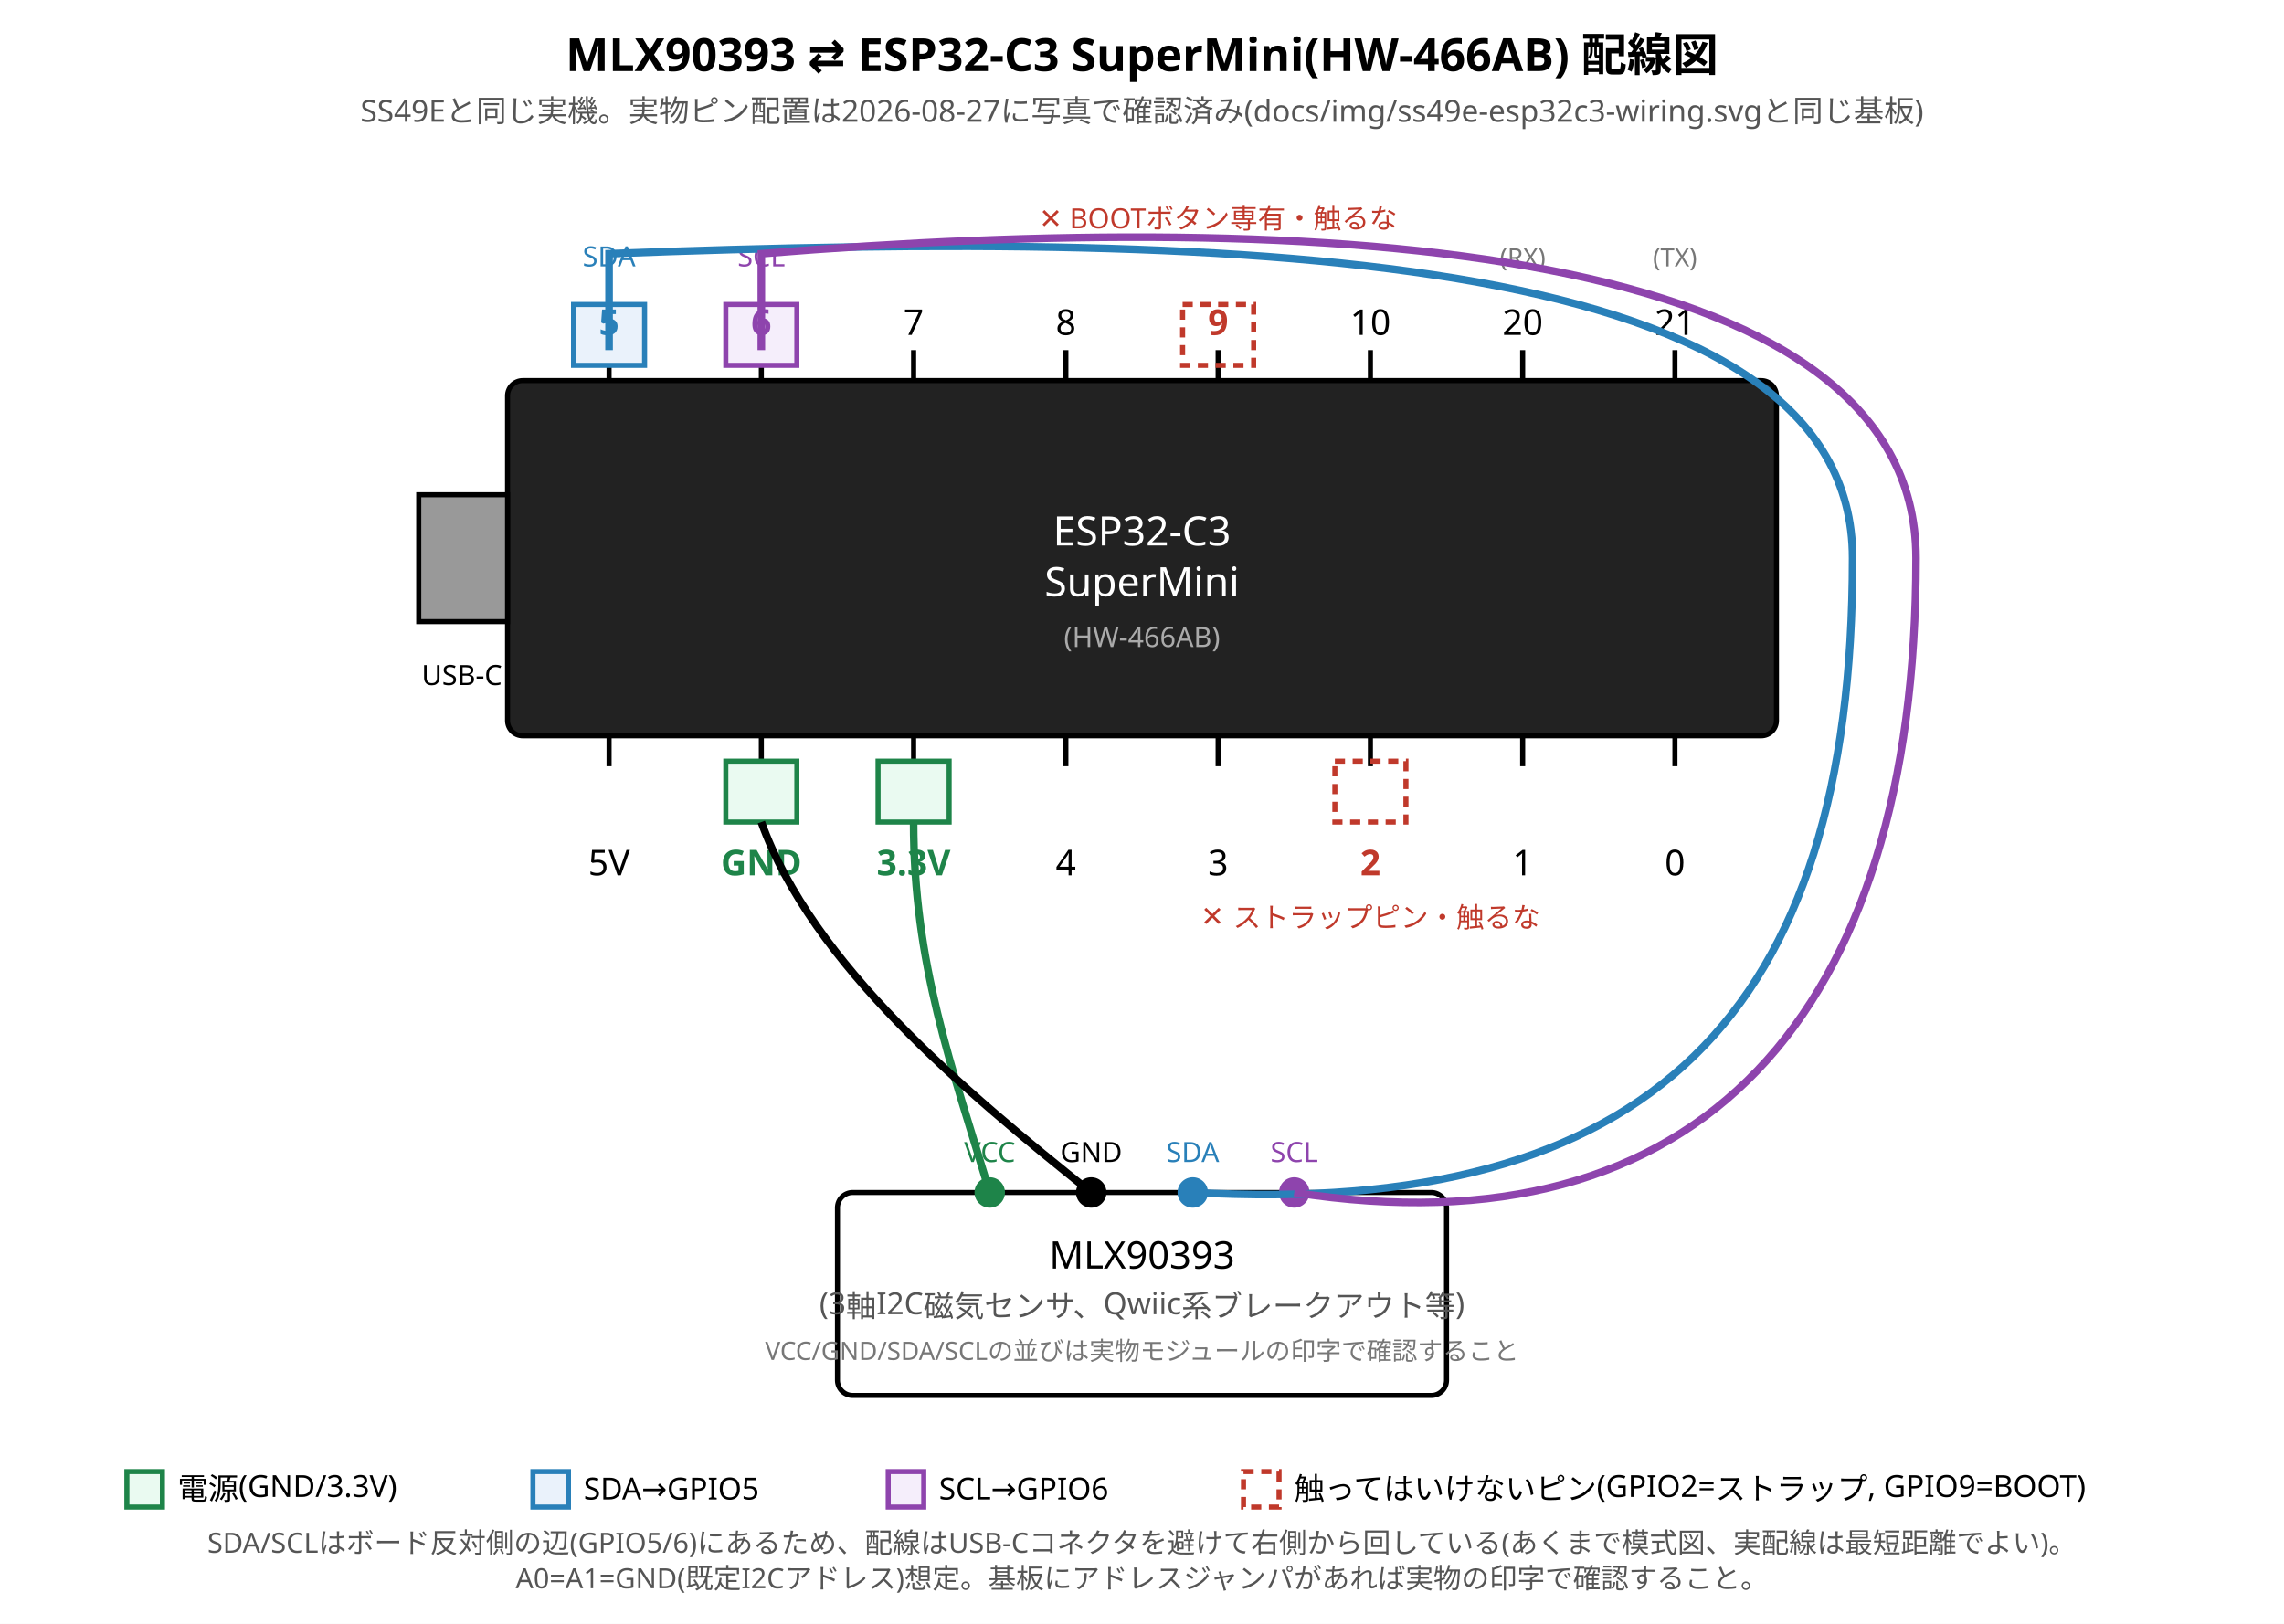
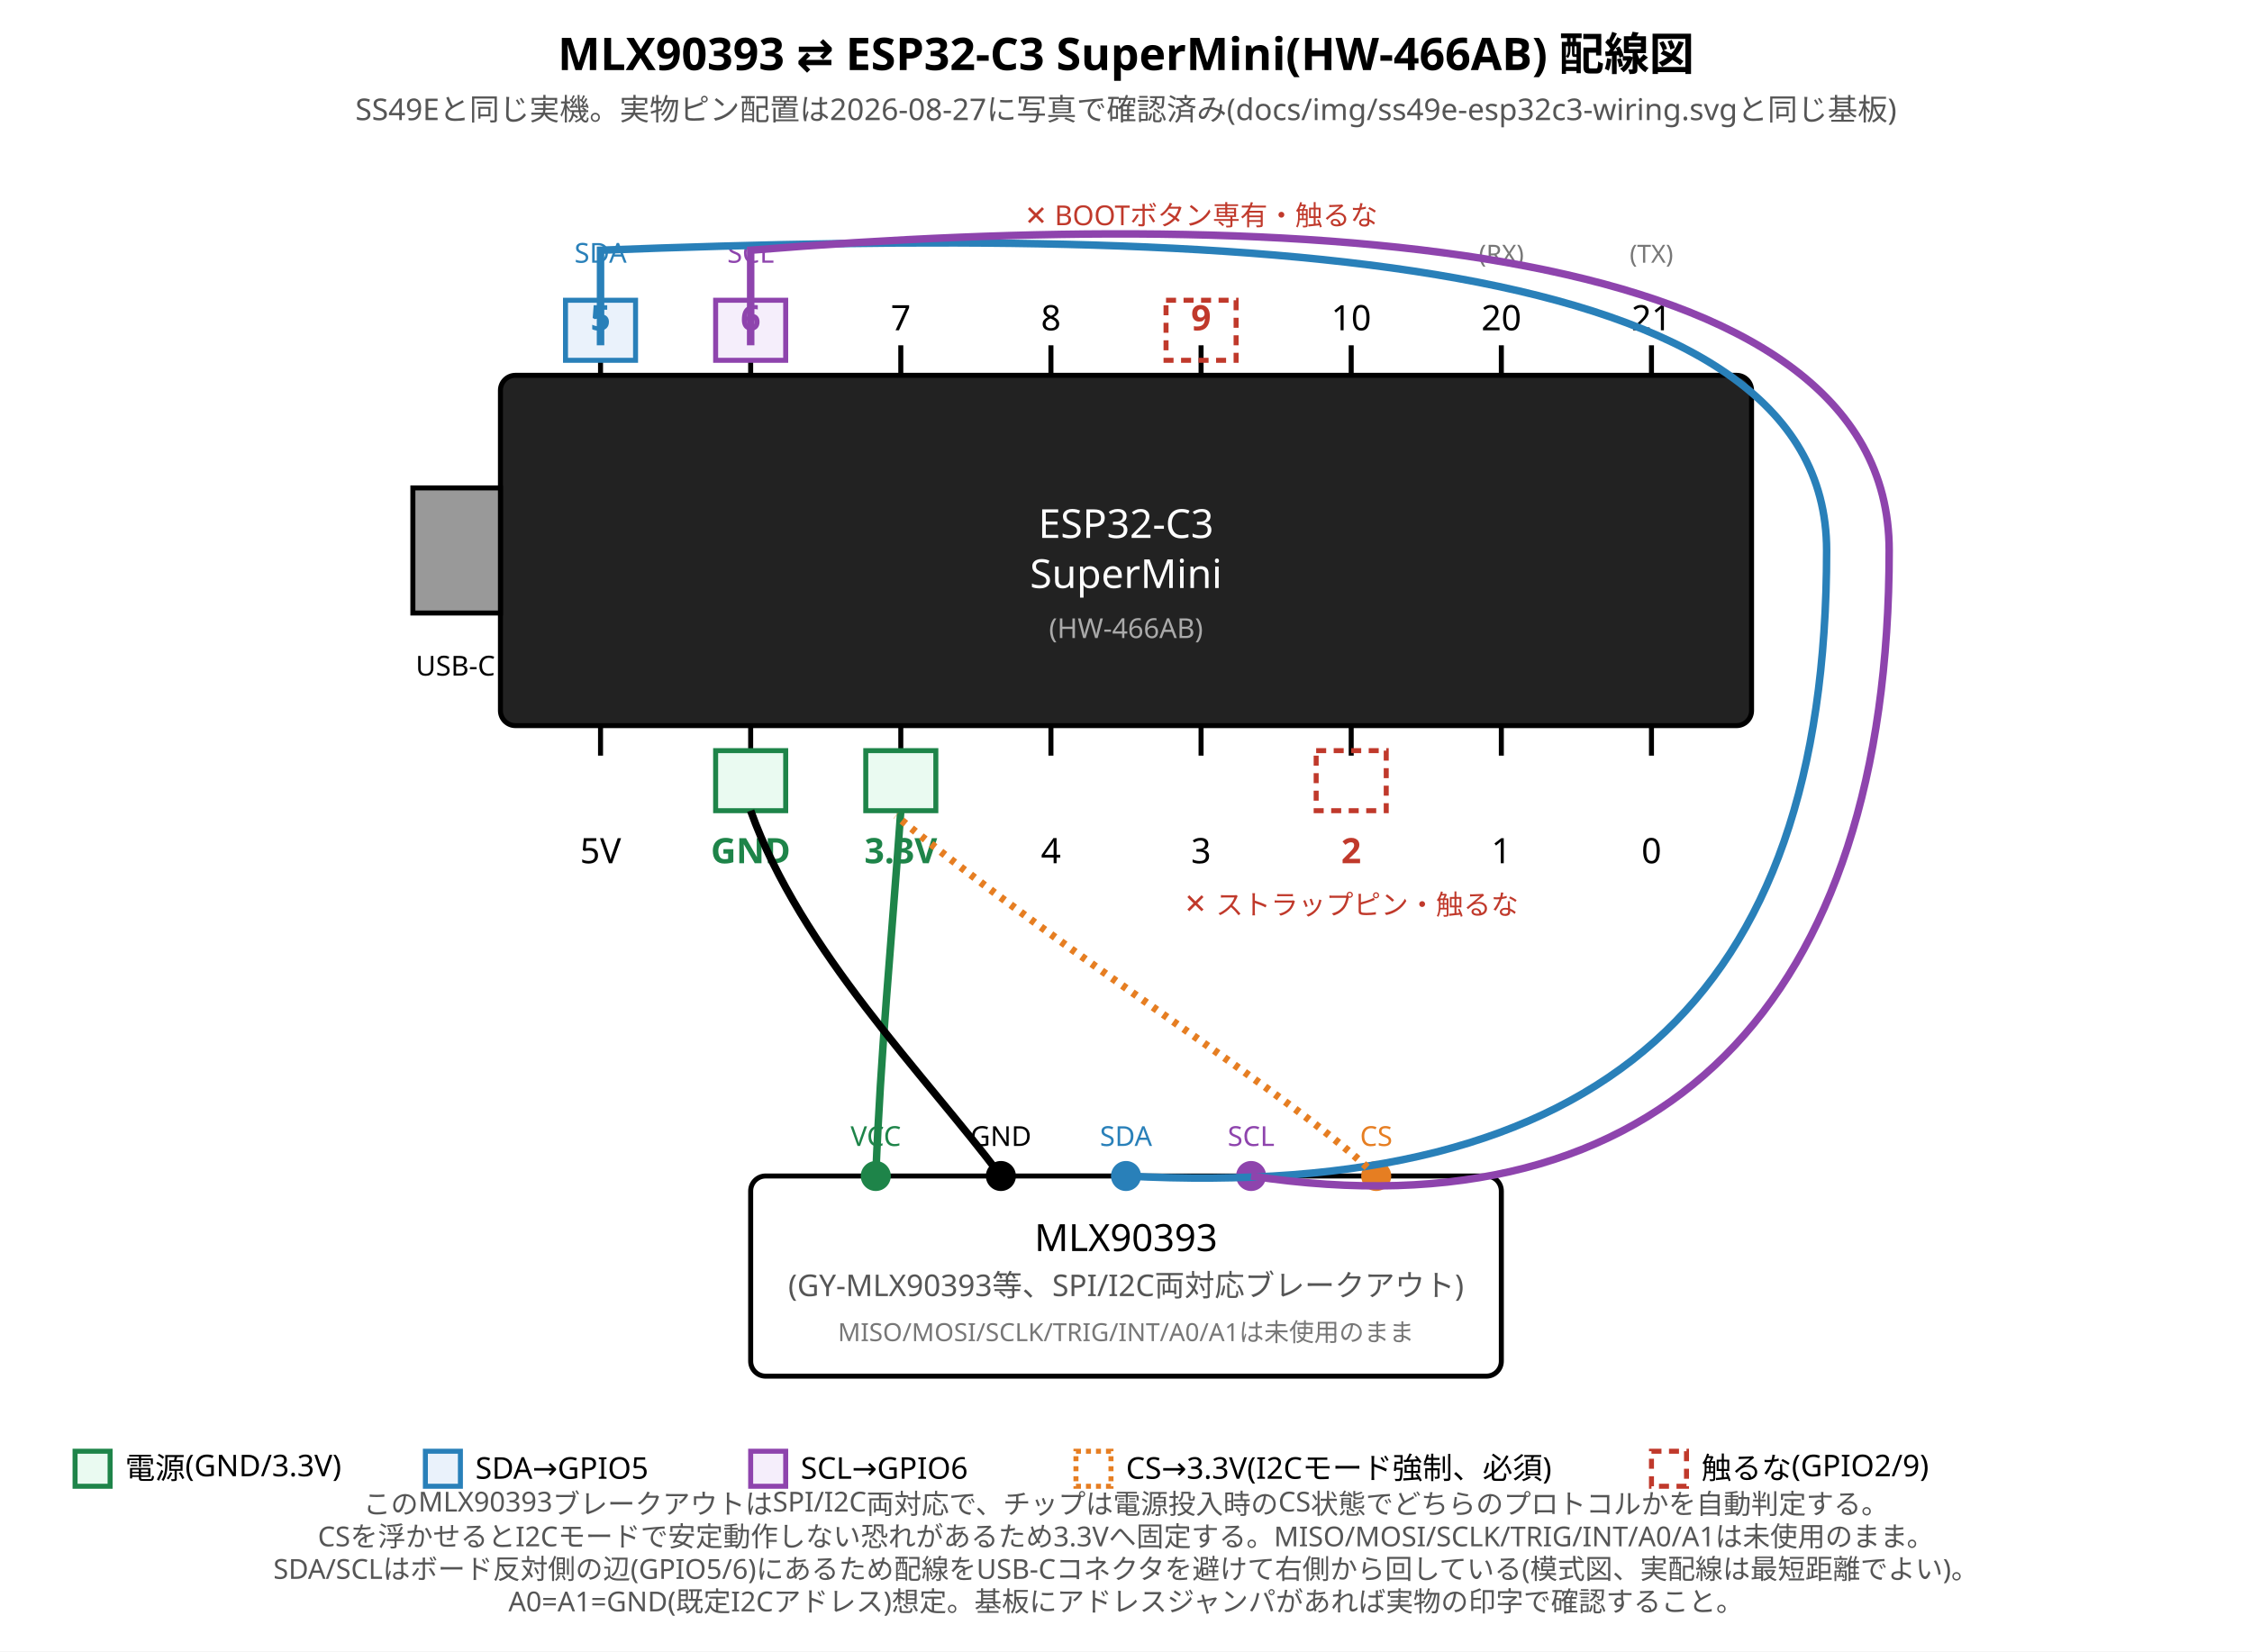
- <svg xmlns="http://www.w3.org/2000/svg" viewBox="0 0 900 640" font-family="sans-serif">
-   <rect x="0" y="0" width="900" height="640" fill="white" />
+ <svg xmlns="http://www.w3.org/2000/svg" viewBox="0 0 900 660" font-family="sans-serif">
+   <rect x="0" y="0" width="900" height="660" fill="white" />
  <text x="450" y="28" text-anchor="middle" font-size="18" font-weight="bold" fill="black">
    MLX90393 ⇄ ESP32-C3 SuperMini(HW-466AB) 配線図
  </text>
  <text x="450" y="48" text-anchor="middle" font-size="12" fill="#555">
    SS49Eと同じ実機。実物ピン配置は2026-08-27に写真で確認済み(docs/img/ss49e-esp32c3-wiring.svgと同じ基板)
  </text>
  <rect x="200" y="150" width="500" height="140" rx="6" fill="#222" stroke="black" stroke-width="2" />
  <text x="450" y="215" text-anchor="middle" font-size="16" fill="white">ESP32-C3</text>
  <text x="450" y="235" text-anchor="middle" font-size="16" fill="white">SuperMini</text>
  <text x="450" y="255" text-anchor="middle" font-size="11" fill="#aaa">(HW-466AB)</text>
  <rect x="165" y="195" width="35" height="50" fill="#999" stroke="black" stroke-width="2" />
  <text x="182" y="270" text-anchor="middle" font-size="11" fill="black">USB-C</text>
  <g stroke="black" stroke-width="2">
    <line x1="240" y1="150" x2="240" y2="138" />
    <line x1="300" y1="150" x2="300" y2="138" />
    <line x1="360" y1="150" x2="360" y2="138" />
    <line x1="420" y1="150" x2="420" y2="138" />
    <line x1="480" y1="150" x2="480" y2="138" />
    <line x1="540" y1="150" x2="540" y2="138" />
    <line x1="600" y1="150" x2="600" y2="138" />
    <line x1="660" y1="150" x2="660" y2="138" />
  </g>
  <rect x="226" y="120" width="28" height="24" fill="#eaf2fb" stroke="#2980b9" stroke-width="2" />
  <rect x="286" y="120" width="28" height="24" fill="#f5eefb" stroke="#8e44ad" stroke-width="2" />
  <rect x="466" y="120" width="28" height="24" fill="none" stroke="#c0392b" stroke-width="2" stroke-dasharray="4,3" />
  <g font-size="14" text-anchor="middle" fill="black">
    <text x="240" y="132" fill="#2980b9" font-weight="bold">5</text>
    <text x="300" y="132" fill="#8e44ad" font-weight="bold">6</text>
    <text x="360" y="132">7</text>
    <text x="420" y="132">8</text>
    <text x="480" y="132" fill="#c0392b" font-weight="bold">9</text>
    <text x="540" y="132">10</text>
    <text x="600" y="132">20</text>
    <text x="660" y="132">21</text>
  </g>
  <text x="240" y="105" text-anchor="middle" font-size="11" fill="#2980b9">SDA</text>
  <text x="300" y="105" text-anchor="middle" font-size="11" fill="#8e44ad">SCL</text>
  <text x="480" y="90" text-anchor="middle" font-size="11" fill="#c0392b">✕ BOOTボタン専有・触るな</text>
  <text x="600" y="105" text-anchor="middle" font-size="10" fill="#777">(RX)</text>
  <text x="660" y="105" text-anchor="middle" font-size="10" fill="#777">(TX)</text>
  <g stroke="black" stroke-width="2">
    <line x1="240" y1="290" x2="240" y2="302" />
    <line x1="300" y1="290" x2="300" y2="302" />
    <line x1="360" y1="290" x2="360" y2="302" />
    <line x1="420" y1="290" x2="420" y2="302" />
    <line x1="480" y1="290" x2="480" y2="302" />
    <line x1="540" y1="290" x2="540" y2="302" />
    <line x1="600" y1="290" x2="600" y2="302" />
    <line x1="660" y1="290" x2="660" y2="302" />
  </g>
  <rect x="286" y="300" width="28" height="24" fill="#eafaf1" stroke="#1e8449" stroke-width="2" />
  <rect x="346" y="300" width="28" height="24" fill="#eafaf1" stroke="#1e8449" stroke-width="2" />
  <rect x="526" y="300" width="28" height="24" fill="none" stroke="#c0392b" stroke-width="2" stroke-dasharray="4,3" />
  <g font-size="14" text-anchor="middle" fill="black">
    <text x="240" y="345">5V</text>
    <text x="300" y="345" fill="#1e8449" font-weight="bold">GND</text>
    <text x="360" y="345" fill="#1e8449" font-weight="bold">3.3V</text>
    <text x="420" y="345">4</text>
    <text x="480" y="345">3</text>
    <text x="540" y="345" fill="#c0392b" font-weight="bold">2</text>
    <text x="600" y="345">1</text>
    <text x="660" y="345">0</text>
  </g>
  <text x="540" y="365" text-anchor="middle" font-size="11" fill="#c0392b">✕ ストラップピン・触るな</text>
-   <rect x="330" y="470" width="240" height="80" rx="6" fill="none" stroke="black" stroke-width="2" />
+   <rect x="300" y="470" width="300" height="80" rx="6" fill="none" stroke="black" stroke-width="2" />
  <text x="450" y="500" text-anchor="middle" font-size="15" fill="black">MLX90393</text>
-   <text x="450" y="518" text-anchor="middle" font-size="12" fill="#555">(3軸I2C磁気センサ、Qwiic系ブレークアウト等)</text>
-   <text x="450" y="536" text-anchor="middle" font-size="10" fill="#777">VCC/GND/SDA/SCLの並びは実物モジュールの印字で確認すること</text>
-   <circle cx="390" cy="470" r="6" fill="#1e8449" />
-   <circle cx="430" cy="470" r="6" fill="black" />
-   <circle cx="470" cy="470" r="6" fill="#2980b9" />
-   <circle cx="510" cy="470" r="6" fill="#8e44ad" />
-   <text x="390" y="458" text-anchor="middle" font-size="11" fill="#1e8449">VCC</text>
-   <text x="430" y="458" text-anchor="middle" font-size="11" fill="black">GND</text>
-   <text x="470" y="458" text-anchor="middle" font-size="11" fill="#2980b9">SDA</text>
-   <text x="510" y="458" text-anchor="middle" font-size="11" fill="#8e44ad">SCL</text>
-   <path d="M 390 470 C 375 420, 360 380, 360 324" fill="none" stroke="#1e8449" stroke-width="3" />
-   <path d="M 430 470 C 380 430, 320 380, 300 324" fill="none" stroke="black" stroke-width="3" />
-   <path d="M 470 470 C 650 480, 730 400, 730 220 C 730 100, 500 90, 240 100 L 240 138" fill="none" stroke="#2980b9" stroke-width="3" />
-   <path d="M 510 470 C 670 495, 755 400, 755 220 C 755 95, 520 82, 300 100 L 300 138" fill="none" stroke="#8e44ad" stroke-width="3" />
+   <text x="450" y="518" text-anchor="middle" font-size="12" fill="#555">(GY-MLX90393等、SPI/I2C両対応ブレークアウト)</text>
+   <text x="450" y="536" text-anchor="middle" font-size="10" fill="#777">MISO/MOSI/SCLK/TRIG/INT/A0/A1は未使用のまま</text>
+   <circle cx="350" cy="470" r="6" fill="#1e8449" />
+   <circle cx="400" cy="470" r="6" fill="black" />
+   <circle cx="450" cy="470" r="6" fill="#2980b9" />
+   <circle cx="500" cy="470" r="6" fill="#8e44ad" />
+   <circle cx="550" cy="470" r="6" fill="#e67e22" />
+   <text x="350" y="458" text-anchor="middle" font-size="11" fill="#1e8449">VCC</text>
+   <text x="400" y="458" text-anchor="middle" font-size="11" fill="black">GND</text>
+   <text x="450" y="458" text-anchor="middle" font-size="11" fill="#2980b9">SDA</text>
+   <text x="500" y="458" text-anchor="middle" font-size="11" fill="#8e44ad">SCL</text>
+   <text x="550" y="458" text-anchor="middle" font-size="11" fill="#e67e22">CS</text>
+   <path d="M 350 470 C 352 420, 356 380, 360 324" fill="none" stroke="#1e8449" stroke-width="3" />
+   <path d="M 400 470 C 370 430, 320 380, 300 324" fill="none" stroke="black" stroke-width="3" />
+   <path d="M 450 470 C 640 480, 730 400, 730 220 C 730 100, 500 90, 240 100 L 240 138" fill="none" stroke="#2980b9" stroke-width="3" />
+   <path d="M 500 470 C 665 495, 755 400, 755 220 C 755 95, 520 82, 300 100 L 300 138" fill="none" stroke="#8e44ad" stroke-width="3" />
+   <path d="M 550 470 C 520 440, 430 385, 358 326" fill="none" stroke="#e67e22" stroke-width="3" stroke-dasharray="2,3" />
  <g font-size="12" fill="black">
-     <rect x="50" y="580" width="14" height="14" fill="#eafaf1" stroke="#1e8449" stroke-width="2" />
-     <text x="70" y="591">電源(GND/3.3V)</text>
-     <rect x="210" y="580" width="14" height="14" fill="#eaf2fb" stroke="#2980b9" stroke-width="2" />
-     <text x="230" y="591">SDA→GPIO5</text>
-     <rect x="350" y="580" width="14" height="14" fill="#f5eefb" stroke="#8e44ad" stroke-width="2" />
-     <text x="370" y="591">SCL→GPIO6</text>
-     <rect x="490" y="580" width="14" height="14" fill="none" stroke="#c0392b" stroke-width="2" stroke-dasharray="4,3" />
-     <text x="510" y="591">触ってはいけないピン(GPIO2=ストラップ, GPIO9=BOOT)</text>
+     <rect x="30" y="580" width="14" height="14" fill="#eafaf1" stroke="#1e8449" stroke-width="2" />
+     <text x="50" y="591">電源(GND/3.3V)</text>
+     <rect x="170" y="580" width="14" height="14" fill="#eaf2fb" stroke="#2980b9" stroke-width="2" />
+     <text x="190" y="591">SDA→GPIO5</text>
+     <rect x="300" y="580" width="14" height="14" fill="#f5eefb" stroke="#8e44ad" stroke-width="2" />
+     <text x="320" y="591">SCL→GPIO6</text>
+     <rect x="430" y="580" width="14" height="14" fill="none" stroke="#e67e22" stroke-width="2" stroke-dasharray="2,2" />
+     <text x="450" y="591">CS→3.3V(I2Cモード強制、必須)</text>
+     <rect x="660" y="580" width="14" height="14" fill="none" stroke="#c0392b" stroke-width="2" stroke-dasharray="4,3" />
+     <text x="680" y="591">触るな(GPIO2/9)</text>
  </g>
-   <text x="450" y="612" text-anchor="middle" font-size="11" fill="#555">
-     SDA/SCLはボード反対側の辺(GPIO5/6)にあるため、配線はUSB-Cコネクタを避けて右側から回している(あくまで模式図、実配線は最短距離でよい)。
+   <text x="450" y="605" text-anchor="middle" font-size="11" fill="#555">
+     このMLX90393ブレークアウトはSPI/I2C両対応で、チップは電源投入時のCS状態でどちらのプロトコルかを自動判定する。
  </text>
-   <text x="450" y="626" text-anchor="middle" font-size="11" fill="#555">
+   <text x="450" y="618" text-anchor="middle" font-size="11" fill="#555">
+     CSを浮かせるとI2Cモードで安定動作しない恐れがあるため3.3Vへ固定する。MISO/MOSI/SCLK/TRIG/INT/A0/A1は未使用のまま。
+   </text>
+   <text x="450" y="631" text-anchor="middle" font-size="11" fill="#555">
+     SDA/SCLはボード反対側の辺(GPIO5/6)にあるため配線をUSB-Cコネクタを避けて右側から回している(模式図、実配線は最短距離でよい)。
+   </text>
+   <text x="450" y="644" text-anchor="middle" font-size="11" fill="#555">
    A0=A1=GND(既定I2Cアドレス)想定。基板にアドレスジャンパがあれば実物の印字で確認すること。
  </text>
</svg>
